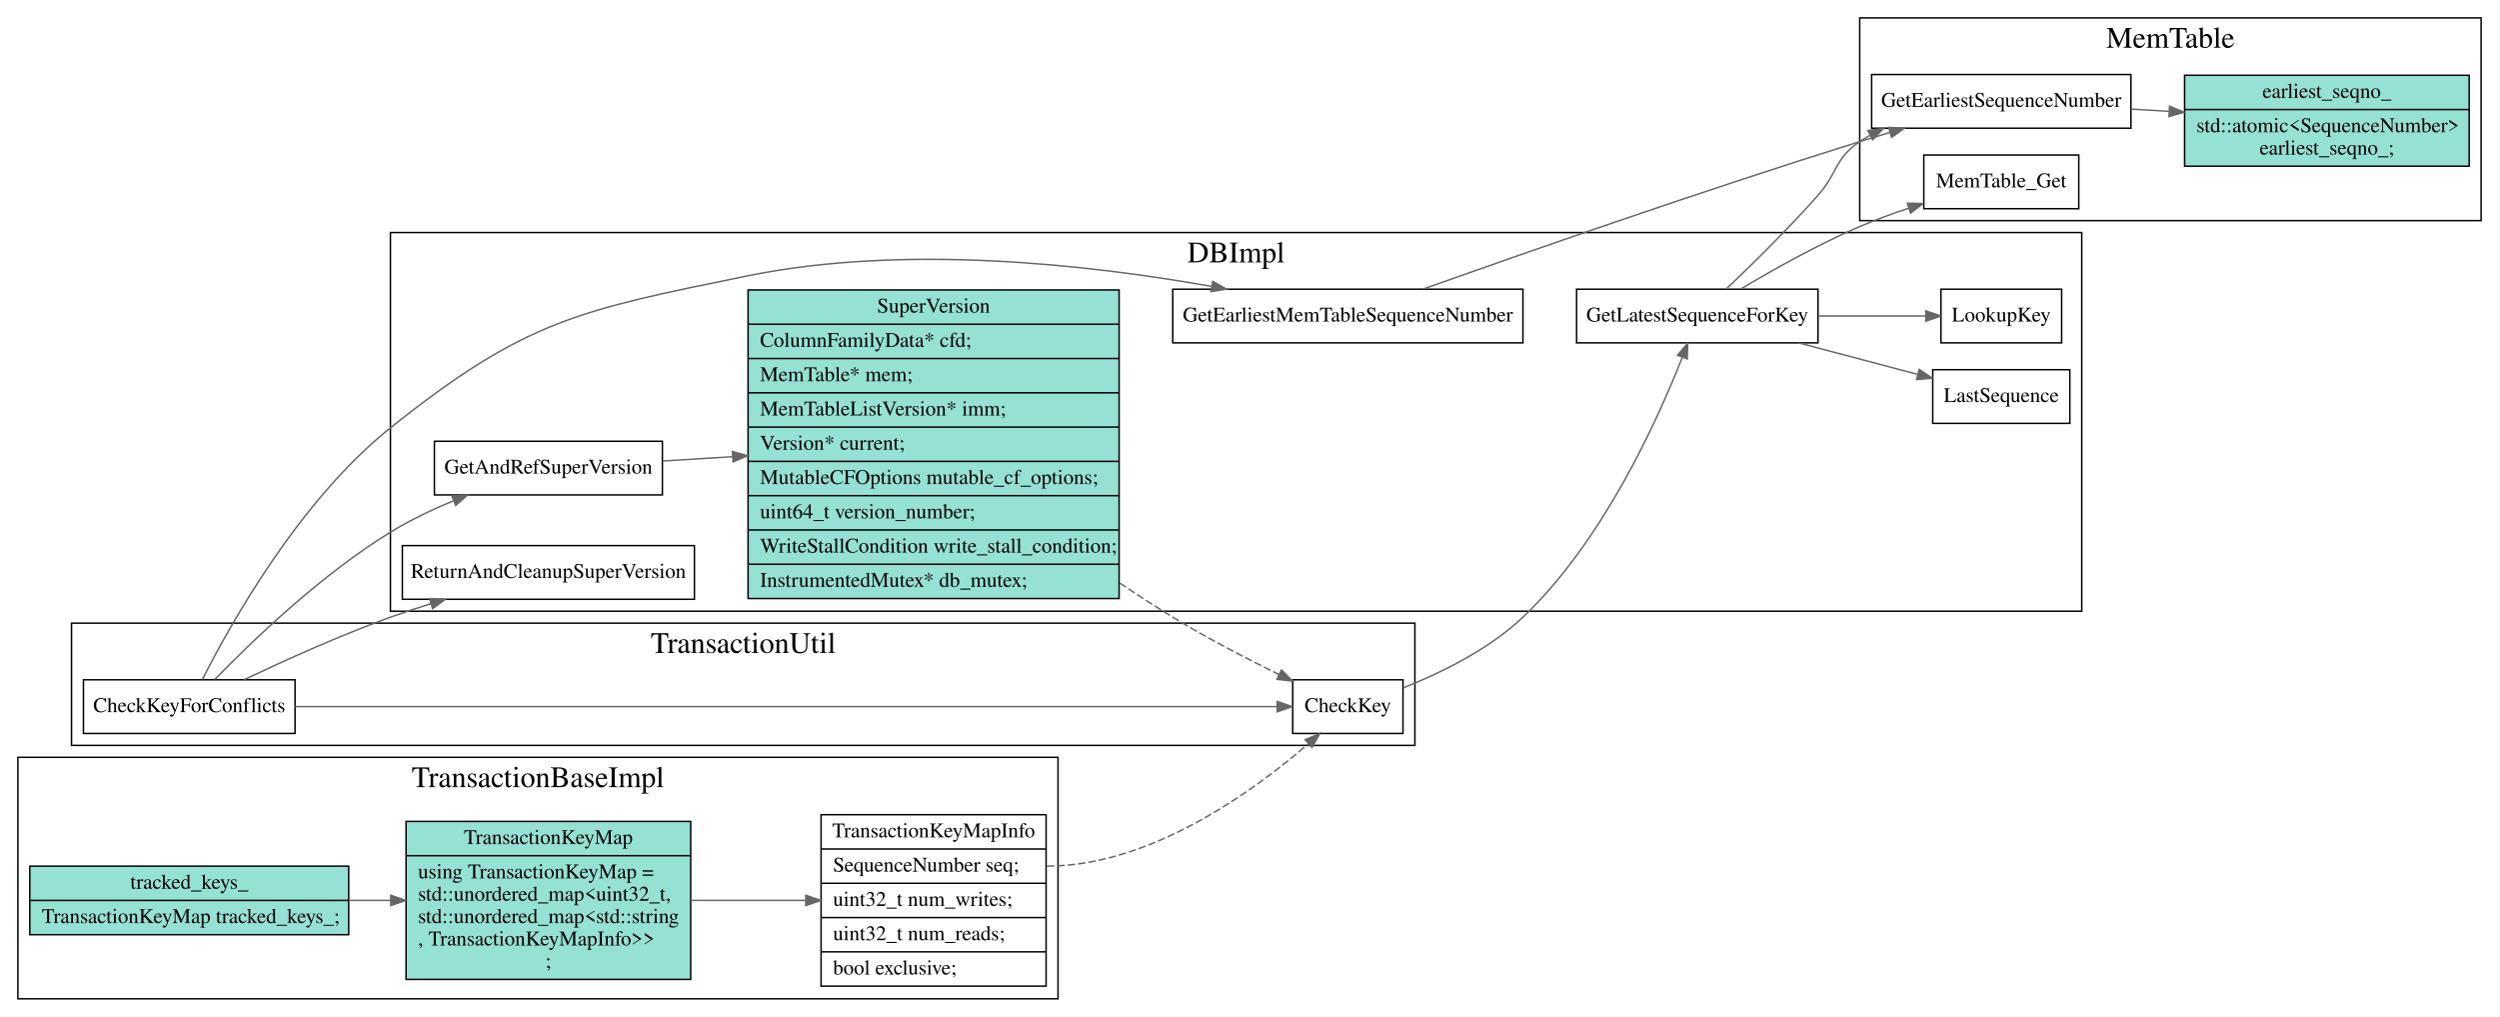
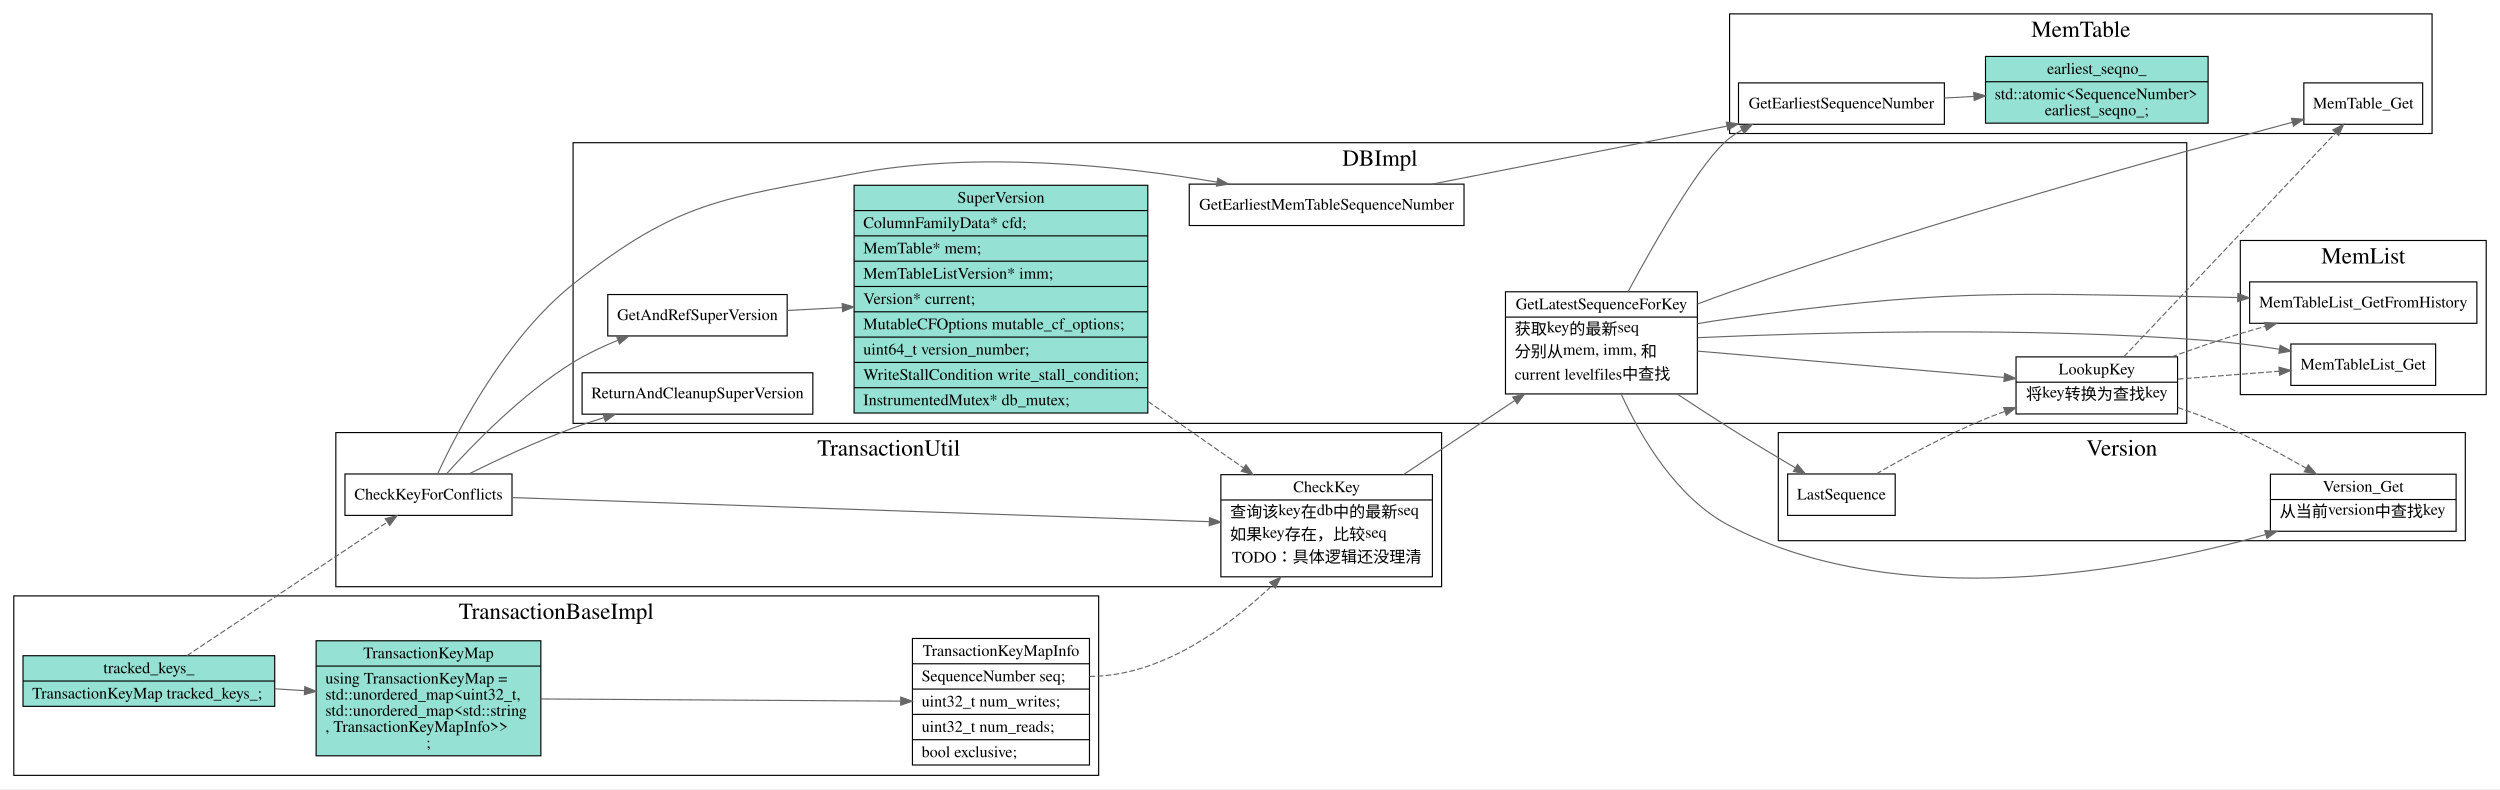
- <svg xmlns="http://www.w3.org/2000/svg" width="1677pt" height="682pt" viewBox="0.00 0.00 1677.00 682.00">
-   <g id="graph0" class="graph" transform="scale(1 1) rotate(0) translate(4 678)">
-     <polygon fill="#ffffff" stroke="transparent" points="-4,4 -4,-678 1673,-678 1673,4 -4,4" />
+ <svg xmlns="http://www.w3.org/2000/svg" width="2173pt" height="686pt" viewBox="0.00 0.00 2173.42 686.00">
+   <g id="graph0" class="graph" transform="scale(1 1) rotate(0) translate(4 682)">
+     <polygon fill="#ffffff" stroke="transparent" points="-4,4 -4,-682 2169.424,-682 2169.424,4 -4,4" />
    <g id="clust1" class="cluster">
-       <polygon fill="none" stroke="#000000" points="1244,-530 1244,-666 1661,-666 1661,-530 1244,-530" />
-       <text text-anchor="middle" x="1452.5" y="-646" font-family="Times,serif" font-size="20.00" fill="#000000">MemTable</text>
+       <polygon fill="none" stroke="#000000" points="1499.637,-566 1499.637,-670 2110.365,-670 2110.365,-566 1499.637,-566" />
+       <text text-anchor="middle" x="1805.001" y="-650" font-family="Times,serif" font-size="20.00" fill="#000000">MemTable</text>
    </g>
    <g id="clust2" class="cluster">
-       <polygon fill="none" stroke="#000000" points="8,-8 8,-170 706,-170 706,-8 8,-8" />
-       <text text-anchor="middle" x="357" y="-150" font-family="Times,serif" font-size="20.00" fill="#000000"> TransactionBaseImpl</text>
+       <polygon fill="none" stroke="#000000" points="8,-8 8,-164 951.142,-164 951.142,-8 8,-8" />
+       <text text-anchor="middle" x="479.571" y="-144" font-family="Times,serif" font-size="20.00" fill="#000000"> TransactionBaseImpl</text>
    </g>
    <g id="clust3" class="cluster">
-       <polygon fill="none" stroke="#000000" points="258,-268 258,-522 1393,-522 1393,-268 258,-268" />
-       <text text-anchor="middle" x="825.5" y="-502" font-family="Times,serif" font-size="20.00" fill="#000000">DBImpl</text>
+       <polygon fill="none" stroke="#000000" points="1542.009,-212 1542.009,-306 2139.251,-306 2139.251,-212 1542.009,-212" />
+       <text text-anchor="middle" x="1840.63" y="-286" font-family="Times,serif" font-size="20.00" fill="#000000">Version</text>
+     </g>
+     <g id="clust4" class="cluster">
+       <polygon fill="none" stroke="#000000" points="1943.649,-339 1943.649,-473 2157.424,-473 2157.424,-339 1943.649,-339" />
+       <text text-anchor="middle" x="2050.537" y="-453" font-family="Times,serif" font-size="20.00" fill="#000000">MemList</text>
    </g>
    <g id="clust5" class="cluster">
-       <polygon fill="none" stroke="#000000" points="44,-178 44,-260 945.5,-260 945.5,-178 44,-178" />
-       <text text-anchor="middle" x="494.75" y="-240" font-family="Times,serif" font-size="20.00" fill="#000000">TransactionUtil</text>
+       <polygon fill="none" stroke="#000000" points="494.204,-314 494.204,-558 1897.102,-558 1897.102,-314 494.204,-314" />
+       <text text-anchor="middle" x="1195.653" y="-538" font-family="Times,serif" font-size="20.00" fill="#000000">DBImpl</text>
+     </g>
+     <g id="clust8" class="cluster">
+       <polygon fill="none" stroke="#000000" points="287.965,-172 287.965,-306 1249.28,-306 1249.28,-172 287.965,-172" />
+       <text text-anchor="middle" x="768.623" y="-286" font-family="Times,serif" font-size="20.00" fill="#000000">TransactionUtil</text>
    </g>
    <g id="node1" class="node">
-       <polygon fill="none" stroke="#000000" points="1426,-628 1252,-628 1252,-592 1426,-592 1426,-628" />
-       <text text-anchor="middle" x="1339" y="-606.3" font-family="Times,serif" font-size="14.00" fill="#000000">GetEarliestSequenceNumber</text>
+       <polygon fill="none" stroke="#000000" points="1686.373,-610 1507.391,-610 1507.391,-574 1686.373,-574 1686.373,-610" />
+       <text text-anchor="middle" x="1596.882" y="-587.8" font-family="Times,serif" font-size="14.00" fill="#000000">GetEarliestSequenceNumber</text>
    </g>
    <g id="node2" class="node">
-       <polygon fill="#95e1d3" stroke="#000000" points="1462,-566.5 1462,-627.5 1653,-627.5 1653,-566.5 1462,-566.5" />
-       <text text-anchor="middle" x="1557.5" y="-612.3" font-family="Times,serif" font-size="14.00" fill="#000000">earliest_seqno_</text>
-       <polyline fill="none" stroke="#000000" points="1462,-604.5 1653,-604.5 " />
-       <text text-anchor="start" x="1470" y="-589.3" font-family="Times,serif" font-size="14.00" fill="#000000">std::atomic&lt;SequenceNumber&gt;</text>
-       <text text-anchor="middle" x="1557.5" y="-574.3" font-family="Times,serif" font-size="14.00" fill="#000000"> earliest_seqno_;</text>
+       <polygon fill="#95e1d3" stroke="#000000" points="1722.127,-575 1722.127,-633 1915.649,-633 1915.649,-575 1722.127,-575" />
+       <text text-anchor="middle" x="1818.888" y="-617.8" font-family="Times,serif" font-size="14.00" fill="#000000">earliest_seqno_</text>
+       <polyline fill="none" stroke="#000000" points="1722.127,-611 1915.649,-611 " />
+       <text text-anchor="start" x="1730.127" y="-595.8" font-family="Times,serif" font-size="14.00" fill="#000000">std::atomic&lt;SequenceNumber&gt;</text>
+       <text text-anchor="middle" x="1818.888" y="-581.8" font-family="Times,serif" font-size="14.00" fill="#000000"> earliest_seqno_;</text>
    </g>
    <g id="edge1" class="edge">
-       <path fill="none" stroke="#666666" d="M1426.299,-604.806C1434.581,-604.313 1443.038,-603.81 1451.47,-603.308" />
-       <polygon fill="#666666" stroke="#666666" points="1451.954,-606.786 1461.728,-602.698 1451.538,-599.798 1451.954,-606.786" />
+       <path fill="none" stroke="#666666" d="M1686.221,-596.829C1694.707,-597.288 1703.37,-597.756 1712,-598.222" />
+       <polygon fill="#666666" stroke="#666666" points="1711.928,-601.723 1722.102,-598.769 1712.306,-594.734 1711.928,-601.723" />
    </g>
    <g id="node3" class="node">
-       <polygon fill="none" stroke="#000000" points="1391,-574 1287,-574 1287,-538 1391,-538 1391,-574" />
-       <text text-anchor="middle" x="1339" y="-552.3" font-family="Times,serif" font-size="14.00" fill="#000000">MemTable_Get</text>
+       <polygon fill="none" stroke="#000000" points="2102.194,-610 1998.879,-610 1998.879,-574 2102.194,-574 2102.194,-610" />
+       <text text-anchor="middle" x="2050.537" y="-587.8" font-family="Times,serif" font-size="14.00" fill="#000000">MemTable_Get</text>
    </g>
    <g id="node4" class="node">
-       <polygon fill="#95e1d3" stroke="#000000" points="16,-51 16,-97 230,-97 230,-51 16,-51" />
-       <text text-anchor="middle" x="123" y="-81.8" font-family="Times,serif" font-size="14.00" fill="#000000">tracked_keys_</text>
-       <polyline fill="none" stroke="#000000" points="16,-74 230,-74 " />
-       <text text-anchor="start" x="24" y="-58.8" font-family="Times,serif" font-size="14.00" fill="#000000">TransactionKeyMap tracked_keys_;</text>
+       <polygon fill="#95e1d3" stroke="#000000" points="16,-68 16,-112 234.829,-112 234.829,-68 16,-68" />
+       <text text-anchor="middle" x="125.415" y="-96.8" font-family="Times,serif" font-size="14.00" fill="#000000">tracked_keys_</text>
+       <polyline fill="none" stroke="#000000" points="16,-90 234.829,-90 " />
+       <text text-anchor="start" x="24" y="-74.8" font-family="Times,serif" font-size="14.00" fill="#000000">TransactionKeyMap tracked_keys_;</text>
    </g>
    <g id="node5" class="node">
-       <polygon fill="#95e1d3" stroke="#000000" points="268.5,-21 268.5,-127 459.5,-127 459.5,-21 268.5,-21" />
-       <text text-anchor="middle" x="364" y="-111.8" font-family="Times,serif" font-size="14.00" fill="#000000">TransactionKeyMap</text>
-       <polyline fill="none" stroke="#000000" points="268.5,-104 459.5,-104 " />
-       <text text-anchor="start" x="276.5" y="-88.8" font-family="Times,serif" font-size="14.00" fill="#000000">using TransactionKeyMap =</text>
-       <text text-anchor="start" x="276.5" y="-73.8" font-family="Times,serif" font-size="14.00" fill="#000000"> std::unordered_map&lt;uint32_t,</text>
-       <text text-anchor="start" x="276.5" y="-58.8" font-family="Times,serif" font-size="14.00" fill="#000000"> std::unordered_map&lt;std::string</text>
-       <text text-anchor="start" x="276.5" y="-43.8" font-family="Times,serif" font-size="14.00" fill="#000000">, TransactionKeyMapInfo&gt;&gt;</text>
-       <text text-anchor="middle" x="364" y="-28.8" font-family="Times,serif" font-size="14.00" fill="#000000">;</text>
+       <polygon fill="none" stroke="#000000" points="441.12,-270 295.913,-270 295.913,-234 441.12,-234 441.12,-270" />
+       <text text-anchor="middle" x="368.517" y="-247.8" font-family="Times,serif" font-size="14.00" fill="#000000">CheckKeyForConflicts</text>
    </g>
    <g id="edge2" class="edge">
-       <path fill="none" stroke="#666666" d="M230.11,-74C239.434,-74 248.867,-74 258.181,-74" />
-       <polygon fill="#666666" stroke="#666666" points="258.23,-77.5 268.23,-74 258.23,-70.5 258.23,-77.5" />
+       <path fill="none" stroke="#666666" stroke-dasharray="5,2" d="M158.453,-112.017C204.04,-142.395 285.903,-196.947 332.841,-228.226" />
+       <polygon fill="#666666" stroke="#666666" points="330.92,-231.152 341.183,-233.785 334.802,-225.327 330.92,-231.152" />
    </g>
    <g id="node6" class="node">
-       <polygon fill="none" stroke="#000000" points="547,-16.5 547,-131.5 698,-131.5 698,-16.5 547,-16.5" />
-       <text text-anchor="middle" x="622.5" y="-116.3" font-family="Times,serif" font-size="14.00" fill="#000000">TransactionKeyMapInfo</text>
-       <polyline fill="none" stroke="#000000" points="547,-108.5 698,-108.5 " />
-       <text text-anchor="start" x="555" y="-93.3" font-family="Times,serif" font-size="14.00" fill="#000000">SequenceNumber seq;</text>
-       <polyline fill="none" stroke="#000000" points="547,-85.5 698,-85.5 " />
-       <text text-anchor="start" x="555" y="-70.3" font-family="Times,serif" font-size="14.00" fill="#000000">uint32_t num_writes;</text>
-       <polyline fill="none" stroke="#000000" points="547,-62.5 698,-62.5 " />
-       <text text-anchor="start" x="555" y="-47.3" font-family="Times,serif" font-size="14.00" fill="#000000">uint32_t num_reads;</text>
-       <polyline fill="none" stroke="#000000" points="547,-39.5 698,-39.5 " />
-       <text text-anchor="start" x="555" y="-24.3" font-family="Times,serif" font-size="14.00" fill="#000000">bool exclusive;</text>
+       <polygon fill="#95e1d3" stroke="#000000" points="270.829,-25 270.829,-125 466.204,-125 466.204,-25 270.829,-25" />
+       <text text-anchor="middle" x="368.517" y="-109.8" font-family="Times,serif" font-size="14.00" fill="#000000">TransactionKeyMap</text>
+       <polyline fill="none" stroke="#000000" points="270.829,-103 466.204,-103 " />
+       <text text-anchor="start" x="278.829" y="-87.8" font-family="Times,serif" font-size="14.00" fill="#000000">using TransactionKeyMap =</text>
+       <text text-anchor="start" x="278.829" y="-73.8" font-family="Times,serif" font-size="14.00" fill="#000000"> std::unordered_map&lt;uint32_t,</text>
+       <text text-anchor="start" x="278.829" y="-59.8" font-family="Times,serif" font-size="14.00" fill="#000000"> std::unordered_map&lt;std::string</text>
+       <text text-anchor="start" x="278.829" y="-45.8" font-family="Times,serif" font-size="14.00" fill="#000000">, TransactionKeyMapInfo&gt;&gt;</text>
+       <text text-anchor="middle" x="368.517" y="-31.8" font-family="Times,serif" font-size="14.00" fill="#000000">;</text>
    </g>
    <g id="edge3" class="edge">
-       <path fill="none" stroke="#666666" d="M459.521,-74C484.803,-74 511.935,-74 536.668,-74" />
-       <polygon fill="#666666" stroke="#666666" points="536.743,-77.5 546.742,-74 536.742,-70.5 536.743,-77.5" />
+       <path fill="none" stroke="#666666" d="M234.876,-83.246C243.481,-82.715 252.168,-82.179 260.762,-81.649" />
+       <polygon fill="#666666" stroke="#666666" points="261.031,-85.139 270.796,-81.03 260.6,-78.152 261.031,-85.139" />
+     </g>
+     <g id="node12" class="node">
+       <polygon fill="none" stroke="#000000" points="680.329,-426 524.383,-426 524.383,-390 680.329,-390 680.329,-426" />
+       <text text-anchor="middle" x="602.356" y="-403.8" font-family="Times,serif" font-size="14.00" fill="#000000">GetAndRefSuperVersion</text>
+     </g>
+     <g id="edge19" class="edge">
+       <path fill="none" stroke="#666666" d="M384.3,-270.257C406.604,-295.091 449.621,-339.562 494.204,-367 506.176,-374.368 519.688,-380.772 533.003,-386.189" />
+       <polygon fill="#666666" stroke="#666666" points="532.051,-389.575 542.639,-389.959 534.601,-383.056 532.051,-389.575" />
+     </g>
+     <g id="node13" class="node">
+       <polygon fill="none" stroke="#000000" points="1268.769,-522 1029.901,-522 1029.901,-486 1268.769,-486 1268.769,-522" />
+       <text text-anchor="middle" x="1149.335" y="-499.8" font-family="Times,serif" font-size="14.00" fill="#000000">GetEarliestMemTableSequenceNumber</text>
+     </g>
+     <g id="edge20" class="edge">
+       <path fill="none" stroke="#666666" d="M376.504,-270.253C393.241,-306.531 435.373,-388.228 494.204,-435 585.523,-507.6 623.885,-509.287 738.508,-531 845.304,-551.23 970.186,-537.899 1053.983,-523.74" />
+       <polygon fill="#666666" stroke="#666666" points="1054.736,-527.162 1063.994,-522.012 1053.545,-520.264 1054.736,-527.162" />
+     </g>
+     <g id="node14" class="node">
+       <polygon fill="none" stroke="#000000" points="702.66,-358 502.052,-358 502.052,-322 702.66,-322 702.66,-358" />
+       <text text-anchor="middle" x="602.356" y="-335.8" font-family="Times,serif" font-size="14.00" fill="#000000">ReturnAndCleanupSuperVersion</text>
+     </g>
+     <g id="edge21" class="edge">
+       <path fill="none" stroke="#666666" d="M403.627,-270.065C428.482,-282.389 462.842,-298.5 494.204,-310 502.802,-313.153 511.889,-316.159 520.995,-318.967" />
+       <polygon fill="#666666" stroke="#666666" points="520.276,-322.405 530.861,-321.932 522.292,-315.702 520.276,-322.405" />
+     </g>
+     <g id="node18" class="node">
+       <polygon fill="none" stroke="#000000" points="1057.39,-180.6 1057.39,-269.4 1241.28,-269.4 1241.28,-180.6 1057.39,-180.6" />
+       <text text-anchor="middle" x="1149.335" y="-254.2" font-family="Times,serif" font-size="14.00" fill="#000000">CheckKey</text>
+       <polyline fill="none" stroke="#000000" points="1057.39,-247.4 1241.28,-247.4 " />
+       <text text-anchor="start" x="1065.39" y="-232.2" font-family="Times,serif" font-size="14.00" fill="#000000">查询该key在db中的最新seq</text>
+       <text text-anchor="start" x="1065.39" y="-212.6" font-family="Times,serif" font-size="14.00" fill="#000000"> 如果key存在，比较seq</text>
+       <text text-anchor="middle" x="1149.335" y="-193" font-family="Times,serif" font-size="14.00" fill="#000000"> TODO：具体逻辑还没理清</text>
+     </g>
+     <g id="edge22" class="edge">
+       <path fill="none" stroke="#666666" d="M441.273,-249.484C580.935,-244.655 886.92,-234.074 1047.05,-228.537" />
+       <polygon fill="#666666" stroke="#666666" points="1047.51,-232.023 1057.383,-228.18 1047.268,-225.027 1047.51,-232.023" />
+     </g>
+     <g id="node7" class="node">
+       <polygon fill="none" stroke="#000000" points="789.234,-17 789.234,-127 943.142,-127 943.142,-17 789.234,-17" />
+       <text text-anchor="middle" x="866.188" y="-111.8" font-family="Times,serif" font-size="14.00" fill="#000000">TransactionKeyMapInfo</text>
+       <polyline fill="none" stroke="#000000" points="789.234,-105 943.142,-105 " />
+       <text text-anchor="start" x="797.234" y="-89.8" font-family="Times,serif" font-size="14.00" fill="#000000">SequenceNumber seq;</text>
+       <polyline fill="none" stroke="#000000" points="789.234,-83 943.142,-83 " />
+       <text text-anchor="start" x="797.234" y="-67.8" font-family="Times,serif" font-size="14.00" fill="#000000">uint32_t num_writes;</text>
+       <polyline fill="none" stroke="#000000" points="789.234,-61 943.142,-61 " />
+       <text text-anchor="start" x="797.234" y="-45.8" font-family="Times,serif" font-size="14.00" fill="#000000">uint32_t num_reads;</text>
+       <polyline fill="none" stroke="#000000" points="789.234,-39 943.142,-39 " />
+       <text text-anchor="start" x="797.234" y="-23.8" font-family="Times,serif" font-size="14.00" fill="#000000">bool exclusive;</text>
+     </g>
+     <g id="edge4" class="edge">
+       <path fill="none" stroke="#666666" d="M466.247,-74.411C557.193,-73.863 691.481,-73.053 778.906,-72.526" />
+       <polygon fill="#666666" stroke="#666666" points="779.086,-76.025 789.064,-72.465 779.043,-69.025 779.086,-76.025" />
+     </g>
+     <g id="edge23" class="edge">
+       <path fill="none" stroke="#666666" stroke-dasharray="5,2" d="M943.188,-94C1005.006,-94 1063.268,-136.481 1101.978,-173.061" />
+       <polygon fill="#666666" stroke="#666666" points="1099.831,-175.853 1109.454,-180.284 1104.694,-170.818 1099.831,-175.853" />
+     </g>
+     <g id="node8" class="node">
+       <polygon fill="none" stroke="#000000" points="1643.627,-270 1550.136,-270 1550.136,-234 1643.627,-234 1643.627,-270" />
+       <text text-anchor="middle" x="1596.882" y="-247.8" font-family="Times,serif" font-size="14.00" fill="#000000">LastSequence</text>
+     </g>
+     <g id="node17" class="node">
+       <polygon fill="none" stroke="#000000" points="1748.674,-322.2 1748.674,-371.8 1889.102,-371.8 1889.102,-322.2 1748.674,-322.2" />
+       <text text-anchor="middle" x="1818.888" y="-356.6" font-family="Times,serif" font-size="14.00" fill="#000000">LookupKey</text>
+       <polyline fill="none" stroke="#000000" points="1748.674,-349.8 1889.102,-349.8 " />
+       <text text-anchor="middle" x="1818.888" y="-334.6" font-family="Times,serif" font-size="14.00" fill="#000000">将key转换为查找key</text>
+     </g>
+     <g id="edge14" class="edge">
+       <path fill="none" stroke="#666666" stroke-dasharray="5,2" d="M1627.221,-270.124C1652.104,-284.461 1688.57,-304.281 1722.127,-318 1727.534,-320.211 1733.173,-322.337 1738.891,-324.364" />
+       <polygon fill="#666666" stroke="#666666" points="1737.968,-327.747 1748.563,-327.678 1740.237,-321.125 1737.968,-327.747" />
+     </g>
+     <g id="node9" class="node">
+       <polygon fill="none" stroke="#000000" points="1969.823,-220.2 1969.823,-269.8 2131.251,-269.8 2131.251,-220.2 1969.823,-220.2" />
+       <text text-anchor="middle" x="2050.537" y="-254.6" font-family="Times,serif" font-size="14.00" fill="#000000">Version_Get</text>
+       <polyline fill="none" stroke="#000000" points="1969.823,-247.8 2131.251,-247.8 " />
+       <text text-anchor="start" x="1977.823" y="-232.6" font-family="Times,serif" font-size="14.00" fill="#000000">从当前version中查找key</text>
+     </g>
+     <g id="node10" class="node">
+       <polygon fill="none" stroke="#000000" points="2113.474,-383 1987.599,-383 1987.599,-347 2113.474,-347 2113.474,-383" />
+       <text text-anchor="middle" x="2050.537" y="-360.8" font-family="Times,serif" font-size="14.00" fill="#000000">MemTableList_Get</text>
+     </g>
+     <g id="node11" class="node">
+       <polygon fill="none" stroke="#000000" points="2149.311,-437 1951.762,-437 1951.762,-401 2149.311,-401 2149.311,-437" />
+       <text text-anchor="middle" x="2050.537" y="-414.8" font-family="Times,serif" font-size="14.00" fill="#000000">MemTableList_GetFromHistory</text>
    </g>
    <g id="node15" class="node">
-       <polygon fill="none" stroke="#000000" points="937.5,-222 863.5,-222 863.5,-186 937.5,-186 937.5,-222" />
-       <text text-anchor="middle" x="900.5" y="-200.3" font-family="Times,serif" font-size="14.00" fill="#000000">CheckKey</text>
-     </g>
-     <g id="edge14" class="edge">
-       <path fill="none" stroke="#666666" stroke-dasharray="5,2" d="M698.5,-97C768.232,-97 837.403,-147.408 873.932,-179.027" />
-       <polygon fill="#666666" stroke="#666666" points="871.837,-181.846 881.646,-185.849 876.474,-176.602 871.837,-181.846" />
-     </g>
-     <g id="node7" class="node">
-       <polygon fill="none" stroke="#000000" points="440.5,-382 287.5,-382 287.5,-346 440.5,-346 440.5,-382" />
-       <text text-anchor="middle" x="364" y="-360.3" font-family="Times,serif" font-size="14.00" fill="#000000">GetAndRefSuperVersion</text>
-     </g>
-     <g id="node11" class="node">
-       <polygon fill="#95e1d3" stroke="#000000" points="498,-276.5 498,-483.5 747,-483.5 747,-276.5 498,-276.5" />
-       <text text-anchor="middle" x="622.5" y="-468.3" font-family="Times,serif" font-size="14.00" fill="#000000">SuperVersion</text>
-       <polyline fill="none" stroke="#000000" points="498,-460.5 747,-460.5 " />
-       <text text-anchor="start" x="506" y="-445.3" font-family="Times,serif" font-size="14.00" fill="#000000">ColumnFamilyData* cfd;</text>
-       <polyline fill="none" stroke="#000000" points="498,-437.5 747,-437.5 " />
-       <text text-anchor="start" x="506" y="-422.3" font-family="Times,serif" font-size="14.00" fill="#000000">MemTable* mem;</text>
-       <polyline fill="none" stroke="#000000" points="498,-414.5 747,-414.5 " />
-       <text text-anchor="start" x="506" y="-399.3" font-family="Times,serif" font-size="14.00" fill="#000000">MemTableListVersion* imm;</text>
-       <polyline fill="none" stroke="#000000" points="498,-391.5 747,-391.5 " />
-       <text text-anchor="start" x="506" y="-376.3" font-family="Times,serif" font-size="14.00" fill="#000000">Version* current;</text>
-       <polyline fill="none" stroke="#000000" points="498,-368.5 747,-368.5 " />
-       <text text-anchor="start" x="506" y="-353.3" font-family="Times,serif" font-size="14.00" fill="#000000">MutableCFOptions mutable_cf_options;</text>
-       <polyline fill="none" stroke="#000000" points="498,-345.5 747,-345.5 " />
-       <text text-anchor="start" x="506" y="-330.3" font-family="Times,serif" font-size="14.00" fill="#000000">uint64_t version_number;</text>
-       <polyline fill="none" stroke="#000000" points="498,-322.5 747,-322.5 " />
-       <text text-anchor="start" x="506" y="-307.3" font-family="Times,serif" font-size="14.00" fill="#000000">WriteStallCondition write_stall_condition;</text>
-       <polyline fill="none" stroke="#000000" points="498,-299.5 747,-299.5 " />
-       <text text-anchor="start" x="506" y="-284.3" font-family="Times,serif" font-size="14.00" fill="#000000">InstrumentedMutex* db_mutex;</text>
-     </g>
-     <g id="edge4" class="edge">
-       <path fill="none" stroke="#666666" d="M440.509,-368.736C455.427,-369.659 471.477,-370.652 487.643,-371.653" />
-       <polygon fill="#666666" stroke="#666666" points="487.518,-375.152 497.716,-372.276 487.951,-368.165 487.518,-375.152" />
-     </g>
-     <g id="node8" class="node">
-       <polygon fill="none" stroke="#000000" points="1018,-484 783,-484 783,-448 1018,-448 1018,-484" />
-       <text text-anchor="middle" x="900.5" y="-462.3" font-family="Times,serif" font-size="14.00" fill="#000000">GetEarliestMemTableSequenceNumber</text>
+       <polygon fill="#95e1d3" stroke="#000000" points="738.508,-323 738.508,-521 993.868,-521 993.868,-323 738.508,-323" />
+       <text text-anchor="middle" x="866.188" y="-505.8" font-family="Times,serif" font-size="14.00" fill="#000000">SuperVersion</text>
+       <polyline fill="none" stroke="#000000" points="738.508,-499 993.868,-499 " />
+       <text text-anchor="start" x="746.508" y="-483.8" font-family="Times,serif" font-size="14.00" fill="#000000">ColumnFamilyData* cfd;</text>
+       <polyline fill="none" stroke="#000000" points="738.508,-477 993.868,-477 " />
+       <text text-anchor="start" x="746.508" y="-461.8" font-family="Times,serif" font-size="14.00" fill="#000000">MemTable* mem;</text>
+       <polyline fill="none" stroke="#000000" points="738.508,-455 993.868,-455 " />
+       <text text-anchor="start" x="746.508" y="-439.8" font-family="Times,serif" font-size="14.00" fill="#000000">MemTableListVersion* imm;</text>
+       <polyline fill="none" stroke="#000000" points="738.508,-433 993.868,-433 " />
+       <text text-anchor="start" x="746.508" y="-417.8" font-family="Times,serif" font-size="14.00" fill="#000000">Version* current;</text>
+       <polyline fill="none" stroke="#000000" points="738.508,-411 993.868,-411 " />
+       <text text-anchor="start" x="746.508" y="-395.8" font-family="Times,serif" font-size="14.00" fill="#000000">MutableCFOptions mutable_cf_options;</text>
+       <polyline fill="none" stroke="#000000" points="738.508,-389 993.868,-389 " />
+       <text text-anchor="start" x="746.508" y="-373.8" font-family="Times,serif" font-size="14.00" fill="#000000">uint64_t version_number;</text>
+       <polyline fill="none" stroke="#000000" points="738.508,-367 993.868,-367 " />
+       <text text-anchor="start" x="746.508" y="-351.8" font-family="Times,serif" font-size="14.00" fill="#000000">WriteStallCondition write_stall_condition;</text>
+       <polyline fill="none" stroke="#000000" points="738.508,-345 993.868,-345 " />
+       <text text-anchor="start" x="746.508" y="-329.8" font-family="Times,serif" font-size="14.00" fill="#000000">InstrumentedMutex* db_mutex;</text>
    </g>
    <g id="edge5" class="edge">
-       <path fill="none" stroke="#666666" d="M950.869,-484.063C1017.581,-507.779 1139.06,-550.239 1244,-583 1250.488,-585.025 1257.245,-587.071 1264.031,-589.082" />
-       <polygon fill="#666666" stroke="#666666" points="1263.387,-592.54 1273.967,-591.997 1265.357,-585.823 1263.387,-592.54" />
-     </g>
-     <g id="node9" class="node">
-       <polygon fill="none" stroke="#000000" points="462,-312 266,-312 266,-276 462,-276 462,-312" />
-       <text text-anchor="middle" x="364" y="-290.3" font-family="Times,serif" font-size="14.00" fill="#000000">ReturnAndCleanupSuperVersion</text>
-     </g>
-     <g id="node10" class="node">
-       <polygon fill="none" stroke="#000000" points="1216,-484 1054,-484 1054,-448 1216,-448 1216,-484" />
-       <text text-anchor="middle" x="1135" y="-462.3" font-family="Times,serif" font-size="14.00" fill="#000000">GetLatestSequenceForKey</text>
+       <path fill="none" stroke="#666666" d="M680.443,-412.144C695.543,-412.945 711.779,-413.806 728.141,-414.675" />
+       <polygon fill="#666666" stroke="#666666" points="728.164,-418.181 738.335,-415.216 728.535,-411.191 728.164,-418.181" />
    </g>
    <g id="edge6" class="edge">
-       <path fill="none" stroke="#666666" d="M1154.338,-484.023C1171.19,-500.032 1195.995,-524.338 1216,-547 1229.415,-562.196 1227.195,-571.667 1244,-583 1246.177,-584.468 1248.433,-585.857 1250.752,-587.171" />
-       <polygon fill="#666666" stroke="#666666" points="1249.468,-590.446 1259.966,-591.878 1252.652,-584.212 1249.468,-590.446" />
+       <path fill="none" stroke="#666666" d="M1240.983,-522.02C1315.508,-536.674 1420.494,-557.317 1497.122,-572.385" />
+       <polygon fill="#666666" stroke="#666666" points="1496.78,-575.884 1507.267,-574.379 1498.13,-569.016 1496.78,-575.884" />
+     </g>
+     <g id="edge25" class="edge">
+       <path fill="none" stroke="#666666" stroke-dasharray="5,2" d="M994.093,-333.01C1022.534,-313.222 1051.717,-292.918 1076.995,-275.331" />
+       <polygon fill="#666666" stroke="#666666" points="1079.201,-278.06 1085.411,-269.476 1075.203,-272.314 1079.201,-278.06" />
+     </g>
+     <g id="node16" class="node">
+       <polygon fill="none" stroke="#000000" points="1304.802,-339.6 1304.802,-428.4 1471.637,-428.4 1471.637,-339.6 1304.802,-339.6" />
+       <text text-anchor="middle" x="1388.219" y="-413.2" font-family="Times,serif" font-size="14.00" fill="#000000">GetLatestSequenceForKey</text>
+       <polyline fill="none" stroke="#000000" points="1304.802,-406.4 1471.637,-406.4 " />
+       <text text-anchor="start" x="1312.802" y="-391.2" font-family="Times,serif" font-size="14.00" fill="#000000">获取key的最新seq</text>
+       <text text-anchor="start" x="1312.802" y="-371.6" font-family="Times,serif" font-size="14.00" fill="#000000"> 分别从mem, imm, 和</text>
+       <text text-anchor="start" x="1312.802" y="-352" font-family="Times,serif" font-size="14.00" fill="#000000"> current levelfiles中查找</text>
    </g>
    <g id="edge7" class="edge">
-       <path fill="none" stroke="#666666" d="M1164.275,-484.188C1185.778,-497.028 1216.001,-514.012 1244,-526 1254.453,-530.475 1265.802,-534.631 1276.898,-538.335" />
-       <polygon fill="#666666" stroke="#666666" points="1275.963,-541.711 1286.555,-541.471 1278.125,-535.053 1275.963,-541.711" />
-     </g>
-     <g id="node12" class="node">
-       <polygon fill="none" stroke="#000000" points="1385,-430 1293,-430 1293,-394 1385,-394 1385,-430" />
-       <text text-anchor="middle" x="1339" y="-408.3" font-family="Times,serif" font-size="14.00" fill="#000000">LastSequence</text>
+       <path fill="none" stroke="#666666" d="M1411.406,-428.536C1436.399,-475.023 1475.791,-543.669 1499.637,-562 1503.025,-564.605 1506.641,-566.985 1510.411,-569.16" />
+       <polygon fill="#666666" stroke="#666666" points="1508.969,-572.355 1519.455,-573.871 1512.204,-566.147 1508.969,-572.355" />
    </g>
    <g id="edge8" class="edge">
-       <path fill="none" stroke="#666666" d="M1203.213,-447.944C1229.071,-441.099 1258.194,-433.39 1282.82,-426.871" />
-       <polygon fill="#666666" stroke="#666666" points="1283.951,-430.192 1292.722,-424.25 1282.159,-423.425 1283.951,-430.192" />
-     </g>
-     <g id="node13" class="node">
-       <polygon fill="none" stroke="#000000" points="1379.5,-484 1298.5,-484 1298.5,-448 1379.5,-448 1379.5,-484" />
-       <text text-anchor="middle" x="1339" y="-462.3" font-family="Times,serif" font-size="14.00" fill="#000000">LookupKey</text>
+       <path fill="none" stroke="#666666" d="M1471.92,-417.837C1481.234,-421.369 1490.613,-424.824 1499.637,-428 1674.771,-489.639 1886.325,-548.308 1988.855,-575.766" />
+       <polygon fill="#666666" stroke="#666666" points="1988.165,-579.204 1998.729,-578.404 1989.972,-572.442 1988.165,-579.204" />
    </g>
    <g id="edge9" class="edge">
-       <path fill="none" stroke="#666666" d="M1216.212,-466C1240.576,-466 1266.592,-466 1288.377,-466" />
-       <polygon fill="#666666" stroke="#666666" points="1288.386,-469.5 1298.386,-466 1288.385,-462.5 1288.386,-469.5" />
+       <path fill="none" stroke="#666666" d="M1454.155,-339.447C1469.026,-329.611 1484.802,-319.343 1499.637,-310 1518.193,-298.314 1539.042,-285.799 1556.663,-275.397" />
+       <polygon fill="#666666" stroke="#666666" points="1558.71,-278.253 1565.554,-270.165 1555.16,-272.22 1558.71,-278.253" />
+     </g>
+     <g id="edge10" class="edge">
+       <path fill="none" stroke="#666666" d="M1405.427,-339.429C1422.824,-301.29 1453.738,-248.883 1499.637,-225 1648.747,-147.412 1852.556,-185.697 1965.828,-217.383" />
+       <polygon fill="#666666" stroke="#666666" points="1964.922,-220.764 1975.498,-220.134 1966.837,-214.031 1964.922,-220.764" />
+     </g>
+     <g id="edge11" class="edge">
+       <path fill="none" stroke="#666666" d="M1471.956,-388.49C1576.114,-393.115 1759.306,-398.097 1915.649,-386 1935.864,-384.436 1957.63,-381.572 1977.655,-378.452" />
+       <polygon fill="#666666" stroke="#666666" points="1978.319,-381.89 1987.639,-376.853 1977.212,-374.978 1978.319,-381.89" />
+     </g>
+     <g id="edge12" class="edge">
+       <path fill="none" stroke="#666666" d="M1471.724,-400.685C1481.118,-402.28 1490.568,-403.761 1499.637,-405 1683.021,-430.047 1730.594,-427.429 1915.649,-424 1923.985,-423.846 1932.61,-423.637 1941.281,-423.394" />
+       <polygon fill="#666666" stroke="#666666" points="1941.576,-426.887 1951.468,-423.092 1941.368,-419.89 1941.576,-426.887" />
+     </g>
+     <g id="edge13" class="edge">
+       <path fill="none" stroke="#666666" d="M1471.767,-376.822C1548.786,-370.205 1662.353,-360.448 1738.388,-353.916" />
+       <polygon fill="#666666" stroke="#666666" points="1738.733,-357.399 1748.396,-353.056 1738.133,-350.425 1738.733,-357.399" />
+     </g>
+     <g id="edge15" class="edge">
+       <path fill="none" stroke="#666666" stroke-dasharray="5,2" d="M1842.375,-371.84C1886.611,-418.627 1981.842,-519.346 2026.499,-566.577" />
+       <polygon fill="#666666" stroke="#666666" points="2024.056,-569.087 2033.469,-573.949 2029.142,-564.278 2024.056,-569.087" />
    </g>
    <g id="edge16" class="edge">
-       <path fill="none" stroke="#666666" stroke-dasharray="5,2" d="M747.414,-286.937C759.285,-278.942 771.269,-271.176 783,-264 805.824,-250.038 832.284,-236.326 854.309,-225.542" />
-       <polygon fill="#666666" stroke="#666666" points="855.982,-228.62 863.453,-221.107 852.928,-222.321 855.982,-228.62" />
-     </g>
-     <g id="node14" class="node">
-       <polygon fill="none" stroke="#000000" points="194,-222 52,-222 52,-186 194,-186 194,-222" />
-       <text text-anchor="middle" x="123" y="-200.3" font-family="Times,serif" font-size="14.00" fill="#000000">CheckKeyForConflicts</text>
-     </g>
-     <g id="edge10" class="edge">
-       <path fill="none" stroke="#666666" d="M140.261,-222.355C164.575,-247.368 211.192,-292.319 258,-321 271.127,-329.043 286.023,-336.158 300.414,-342.169" />
-       <polygon fill="#666666" stroke="#666666" points="299.191,-345.45 309.774,-345.959 301.818,-338.962 299.191,-345.45" />
-     </g>
-     <g id="edge11" class="edge">
-       <path fill="none" stroke="#666666" d="M131.805,-222.213C150.352,-258.859 196.821,-342.163 258,-391 348.579,-463.307 384.432,-469.868 498,-493 603.241,-514.436 726.831,-500.501 809.021,-485.88" />
-       <polygon fill="#666666" stroke="#666666" points="809.873,-489.283 819.085,-484.05 808.62,-482.396 809.873,-489.283" />
-     </g>
-     <g id="edge12" class="edge">
-       <path fill="none" stroke="#666666" d="M159.95,-222.135C186.758,-234.869 224.113,-251.745 258,-264 266.743,-267.162 275.988,-270.205 285.229,-273.06" />
-       <polygon fill="#666666" stroke="#666666" points="284.252,-276.421 294.837,-275.964 286.278,-269.72 284.252,-276.421" />
-     </g>
-     <g id="edge13" class="edge">
-       <path fill="none" stroke="#666666" d="M194.059,-204C350.457,-204 721.034,-204 852.899,-204" />
-       <polygon fill="#666666" stroke="#666666" points="853.078,-207.5 863.078,-204 853.078,-200.5 853.078,-207.5" />
-     </g>
-     <g id="edge15" class="edge">
-       <path fill="none" stroke="#666666" d="M937.761,-216.627C962.714,-226.512 995.066,-242.248 1018,-264 1071.764,-314.994 1108.412,-396.19 1124.968,-438.432" />
-       <polygon fill="#666666" stroke="#666666" points="1121.714,-439.72 1128.561,-447.805 1128.25,-437.215 1121.714,-439.72" />
+       <path fill="none" stroke="#666666" stroke-dasharray="5,2" d="M1889.25,-327.767C1898.235,-324.771 1907.227,-321.498 1915.649,-318 1944.778,-305.903 1975.83,-289.372 2000.789,-275.099" />
+       <polygon fill="#666666" stroke="#666666" points="2002.785,-277.988 2009.694,-269.956 1999.284,-271.927 2002.785,-277.988" />
+     </g>
+     <g id="edge17" class="edge">
+       <path fill="none" stroke="#666666" stroke-dasharray="5,2" d="M1889.334,-352.474C1917.193,-354.639 1949.213,-357.127 1977.337,-359.312" />
+       <polygon fill="#666666" stroke="#666666" points="1977.266,-362.817 1987.507,-360.102 1977.808,-355.838 1977.266,-362.817" />
+     </g>
+     <g id="edge18" class="edge">
+       <path fill="none" stroke="#666666" stroke-dasharray="5,2" d="M1883.878,-371.814C1903.002,-378.742 1924.052,-386.007 1943.649,-392 1950.633,-394.136 1957.909,-396.235 1965.236,-398.26" />
+       <polygon fill="#666666" stroke="#666666" points="1964.668,-401.733 1975.236,-400.974 1966.501,-394.977 1964.668,-401.733" />
+     </g>
+     <g id="edge24" class="edge">
+       <path fill="none" stroke="#666666" d="M1216.195,-269.502C1246.223,-289.488 1281.79,-313.161 1312.768,-333.78" />
+       <polygon fill="#666666" stroke="#666666" points="1311.111,-336.882 1321.375,-339.509 1314.99,-331.055 1311.111,-336.882" />
    </g>
  </g>
</svg>
